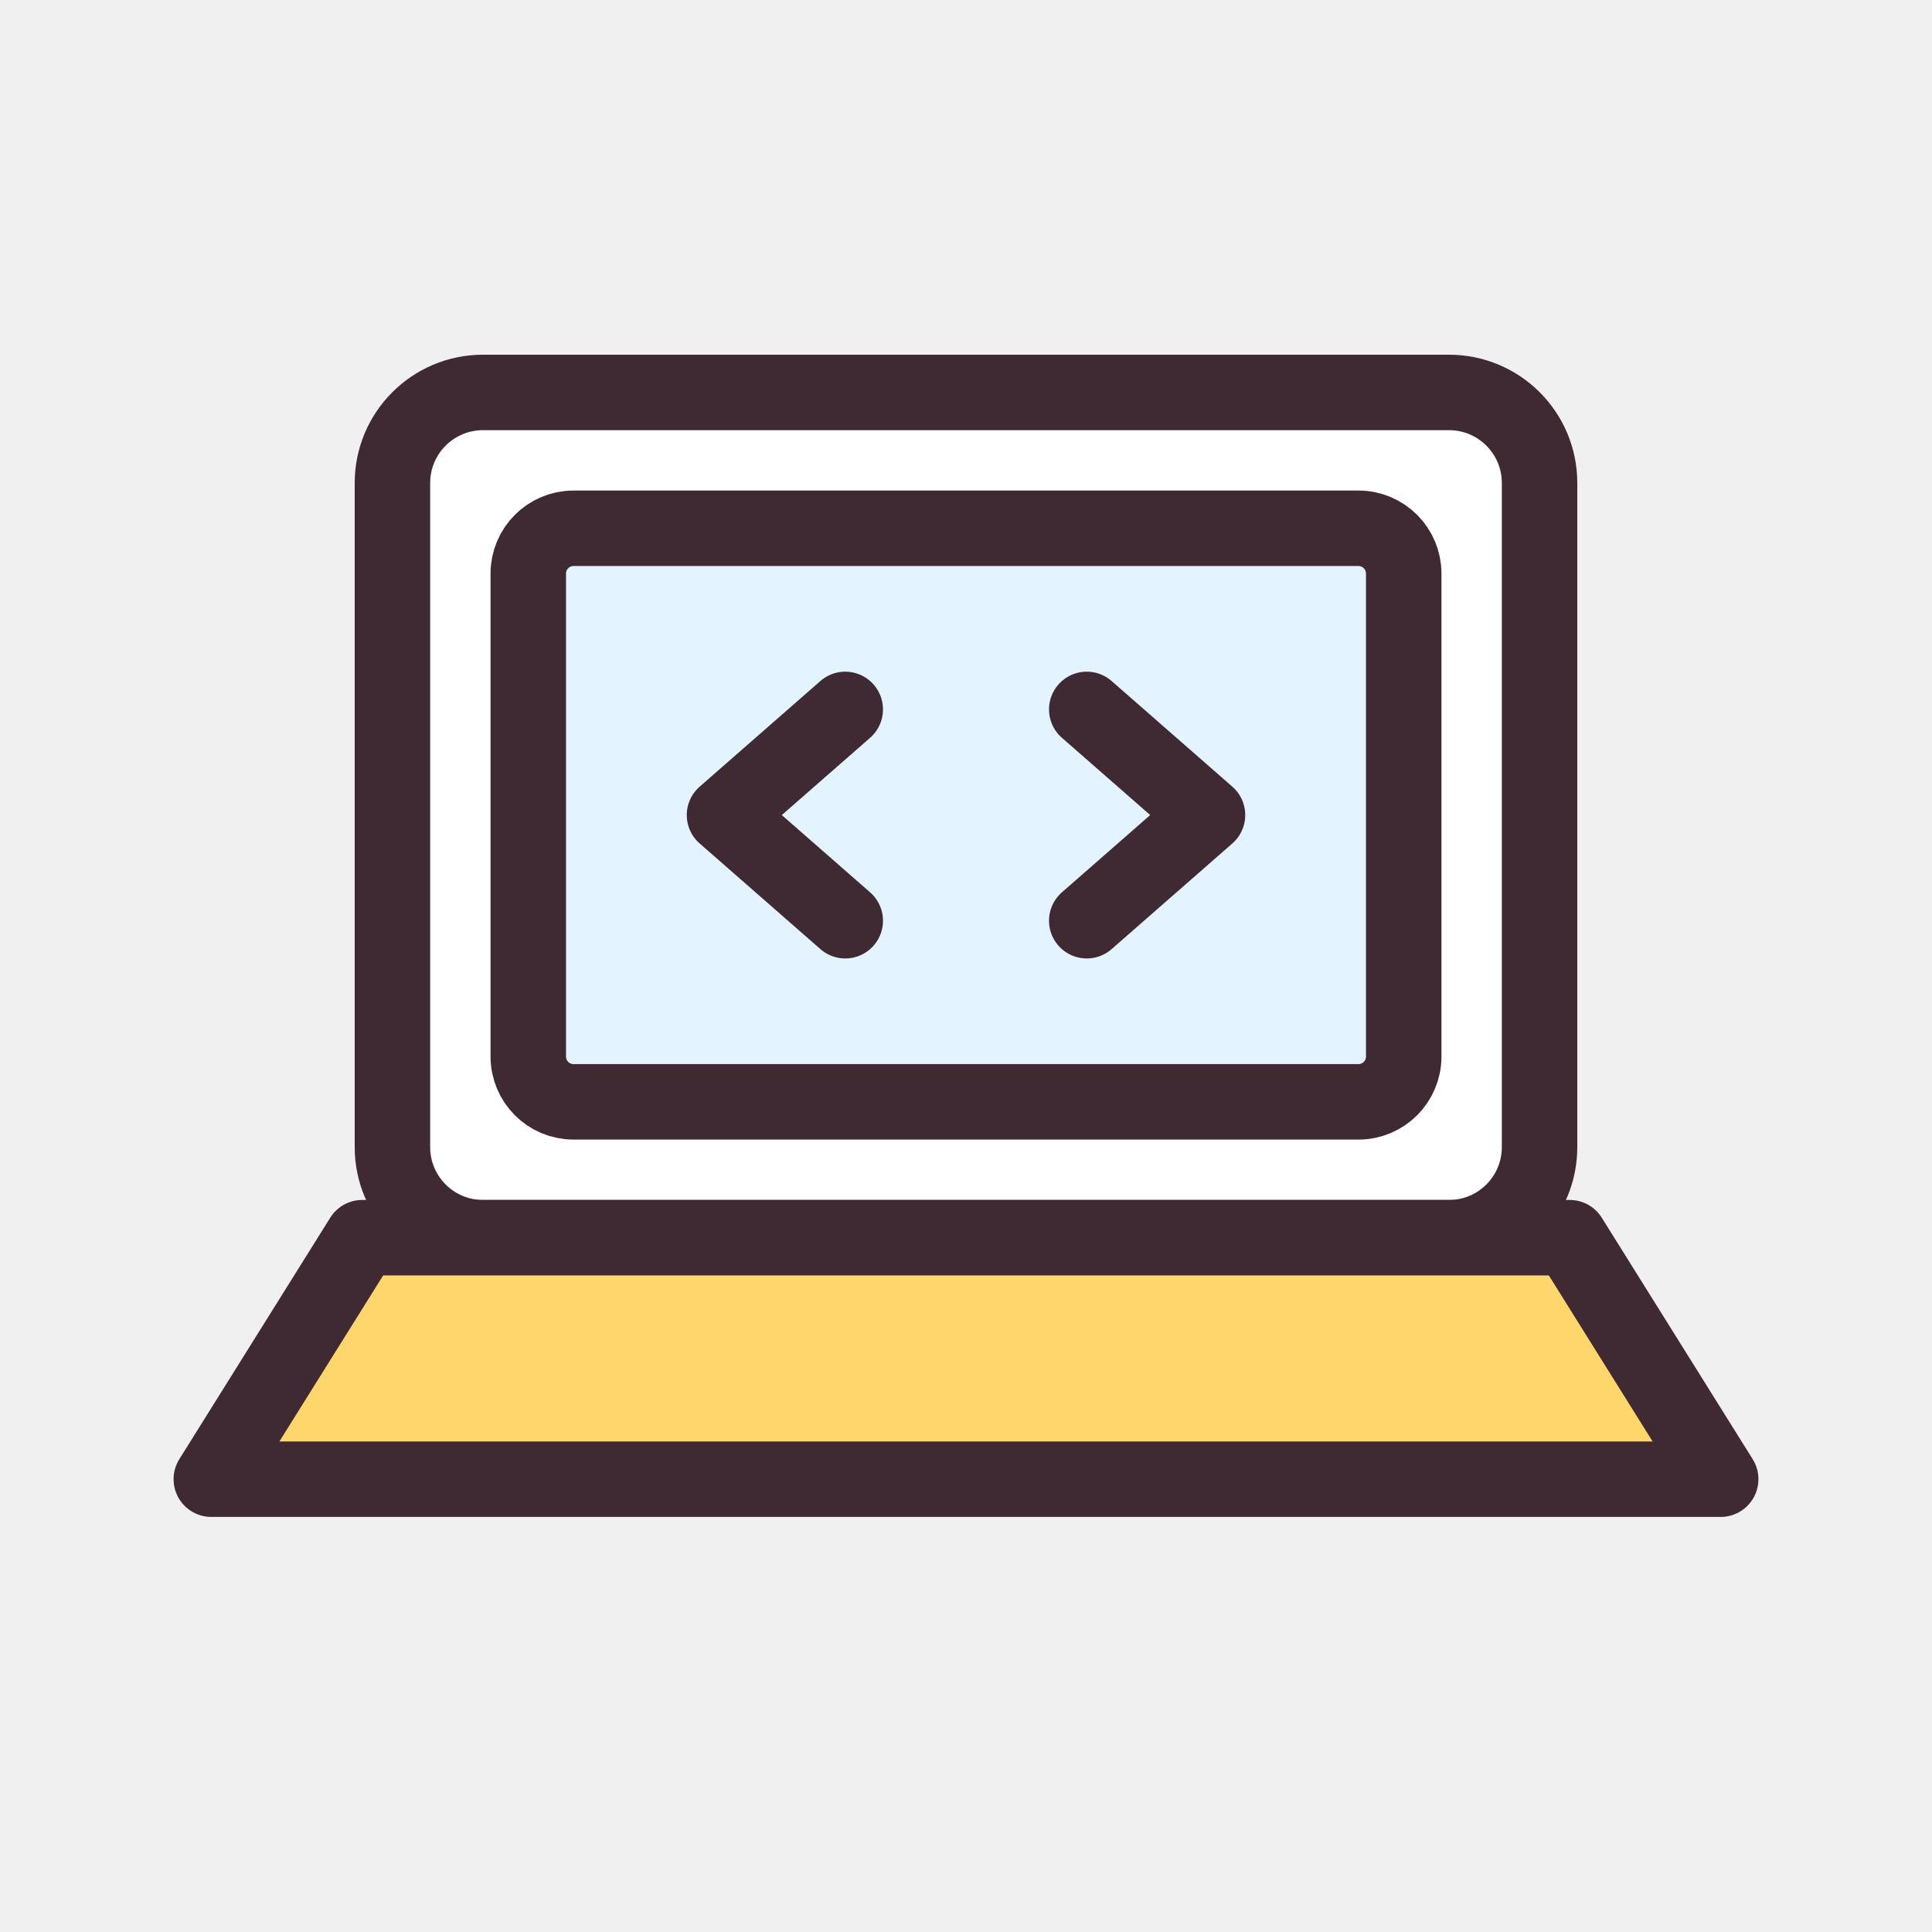
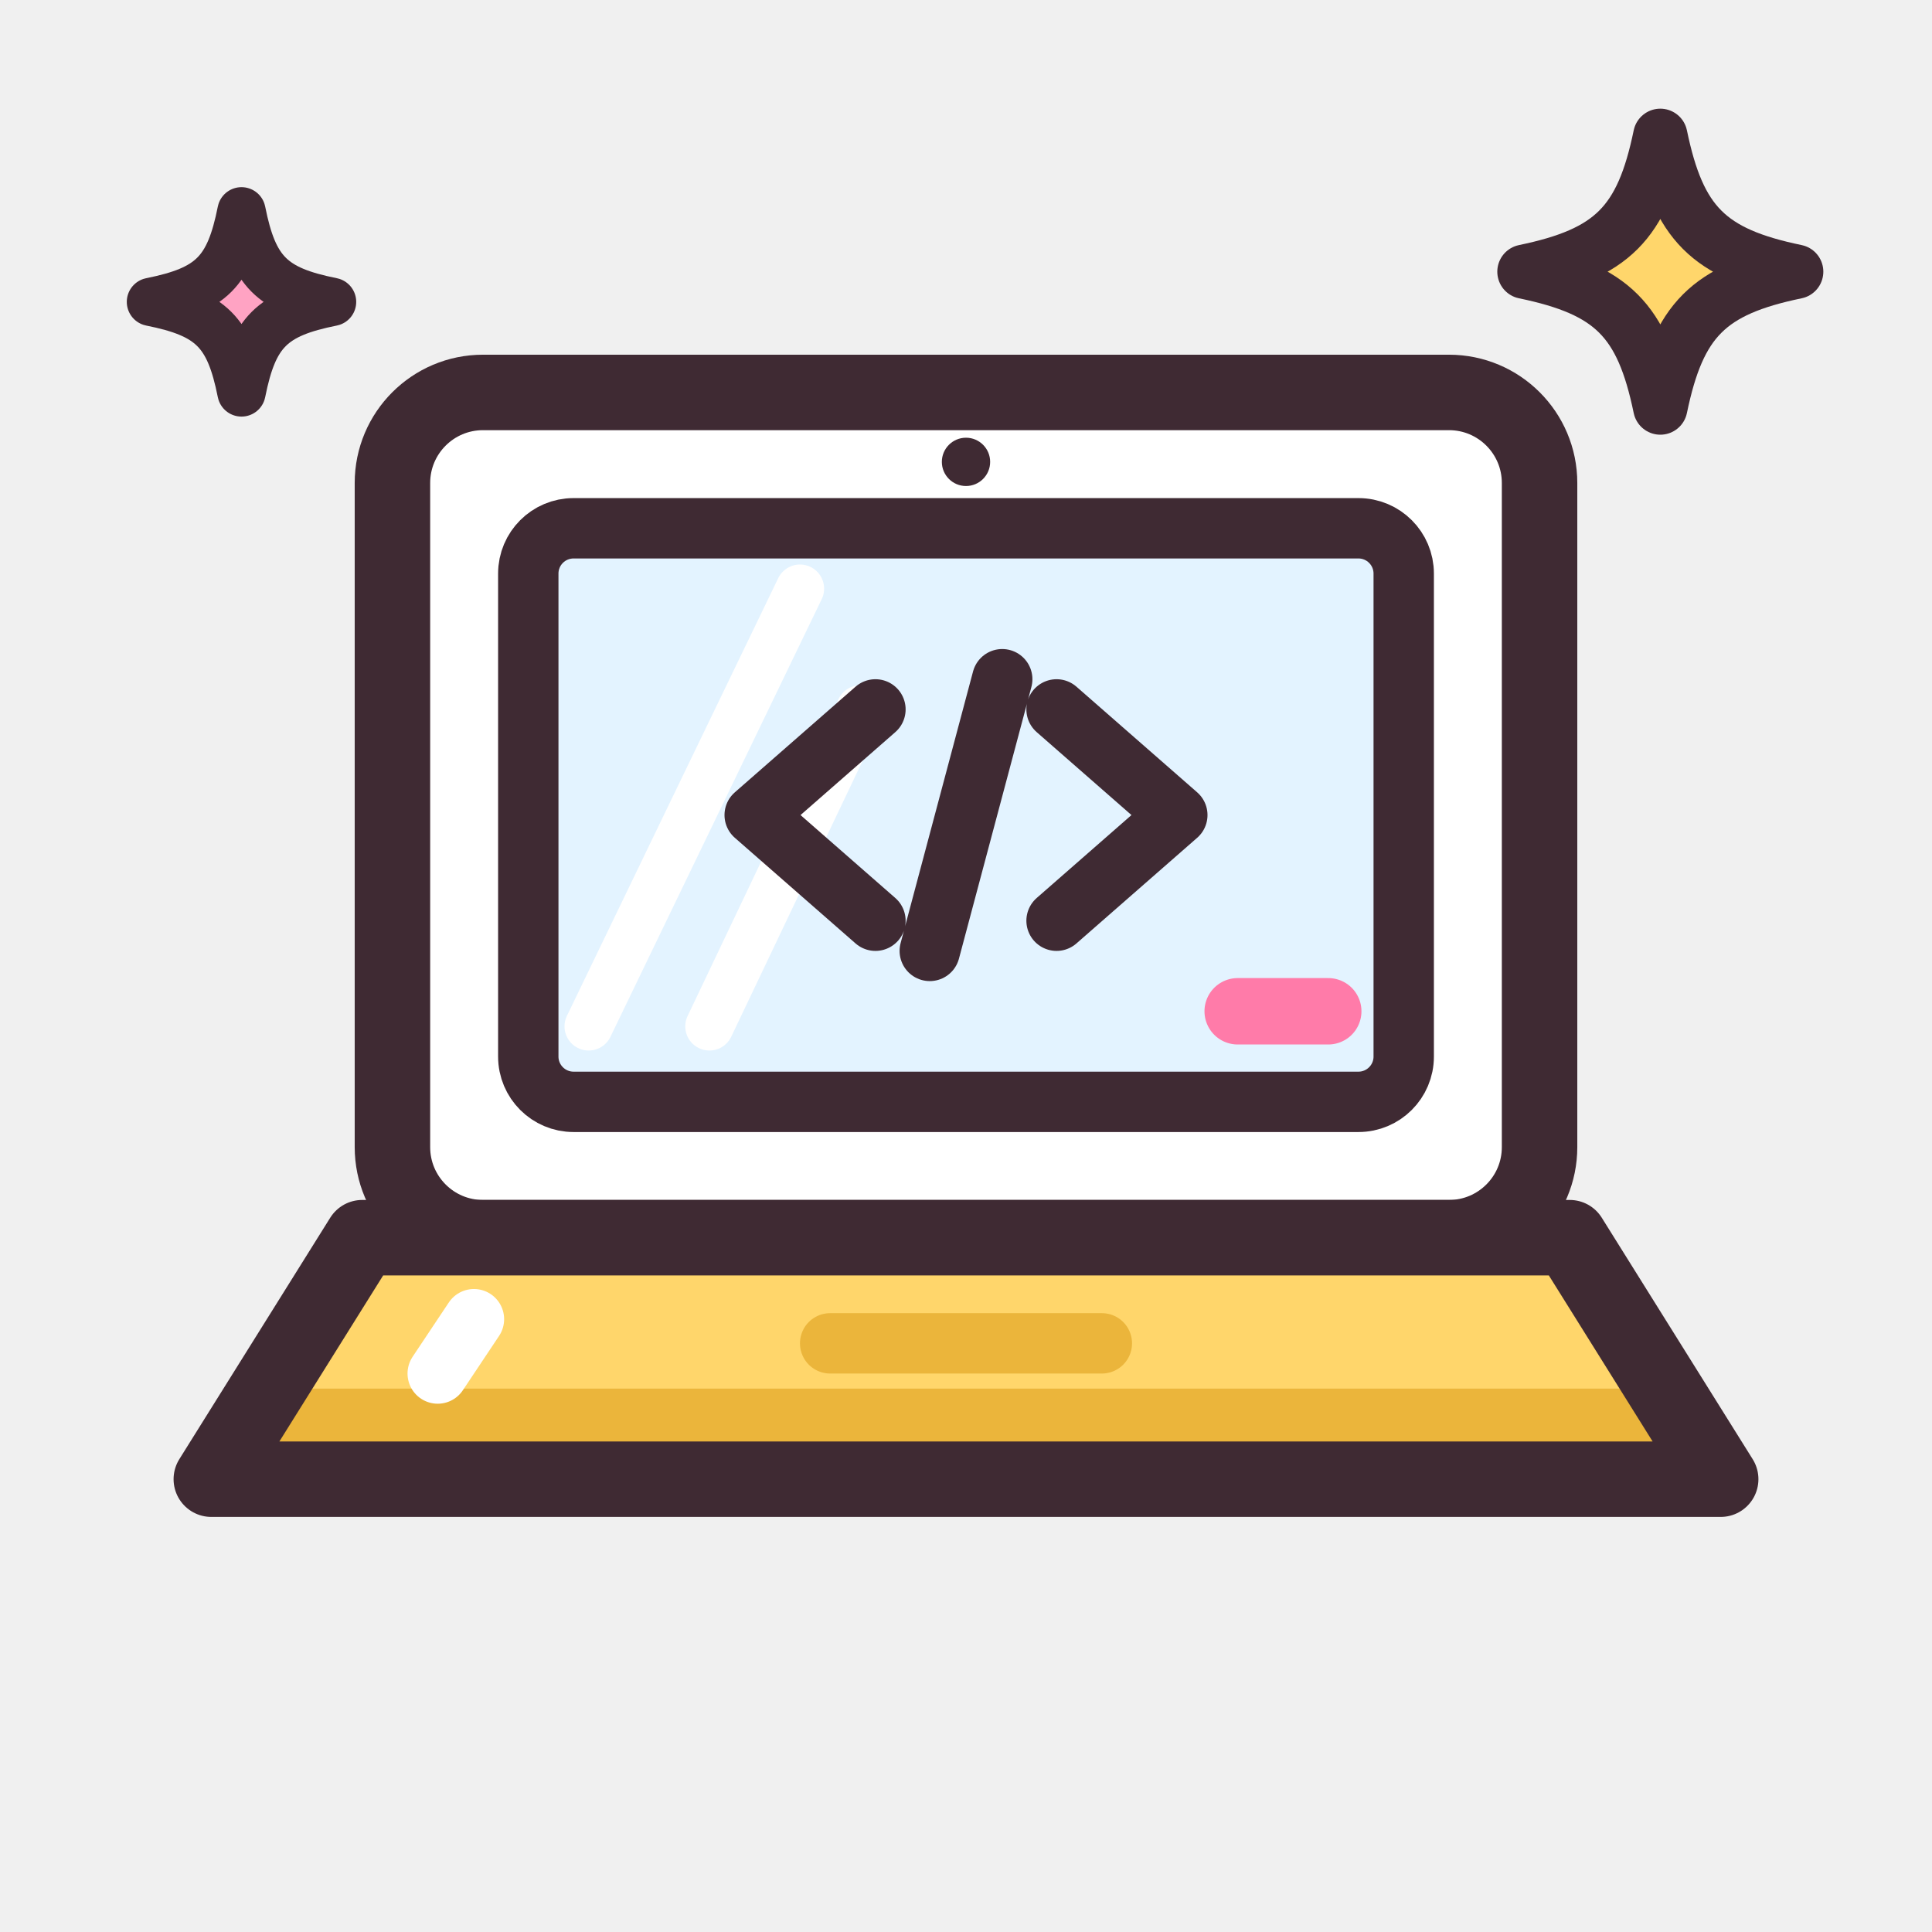
<svg xmlns="http://www.w3.org/2000/svg" viewBox="0 0 64 64" fill="none" stroke="#3F2A33" stroke-width="2.5" stroke-linecap="round" stroke-linejoin="round">
  <rect x="13" y="13" width="38" height="28" rx="3" fill="#FFFFFF" />
-   <rect x="17.5" y="17.5" width="29" height="19" rx="1.5" fill="#E3F3FF" />
-   <path d="M7 49h50l-5-8H12z" fill="#FFD66B" />
-   <path d="M28 23.5l-4 3.5 4 3.5M36 23.5l4 3.5-4 3.5" />
+   <rect x="17.5" y="17.5" width="29" height="19" rx="1.5" fill="#E3F3FF" stroke-width="2" />
+   <path d="M19.5 34l7-14.5M23.5 34l5-10.5" stroke="#FFFFFF" stroke-width="1.6" />
+   <circle cx="32" cy="15.3" r="0.8" fill="#3F2A33" stroke="none" />
+   <path d="M29 23.5l-4 3.5 4 3.5M35 23.5l4 3.5-4 3.5M33.2 22.5l-2.4 9" stroke-width="2" />
+   <g data-part="cursor" data-origin="42 32">
+     <path d="M41 33.5h3" stroke="#FF7BA9" stroke-width="2.2" />
+   </g>
+   <path d="M7 49h50l-5-8H12z" fill="#FFD66B" stroke="none" />
+   <path d="M8.9 46h46.2L57 49H7z" fill="#EBB53B" stroke="none" />
+   <path d="M7 49h50l-5-8H12z" />
+   <path d="M27.5 44.5h9" stroke="#EBB53B" stroke-width="2" />
+   <path d="M14.5 45.5l1.2-1.8" stroke="#FFFFFF" stroke-width="2" />
+   <g data-part="sparkle-a" data-origin="55 9">
+     <path d="M55 4.5c.6 2.9 1.6 3.9 4.5 4.5-2.9.6-3.9 1.6-4.5 4.5-.6-2.9-1.6-3.9-4.5-4.5 2.9-.6 3.9-1.6 4.5-4.5z" fill="#FFD66B" stroke-width="1.8" />
+   </g>
+   <g data-part="sparkle-b" data-origin="8 10">
+     <path d="M8 7c.4 2 1 2.6 3 3-2 .4-2.6 1-3 3-.4-2-1-2.6-3-3 2-.4 2.6-1 3-3z" fill="#FFA3C3" stroke-width="1.6" />
+   </g>
</svg>
